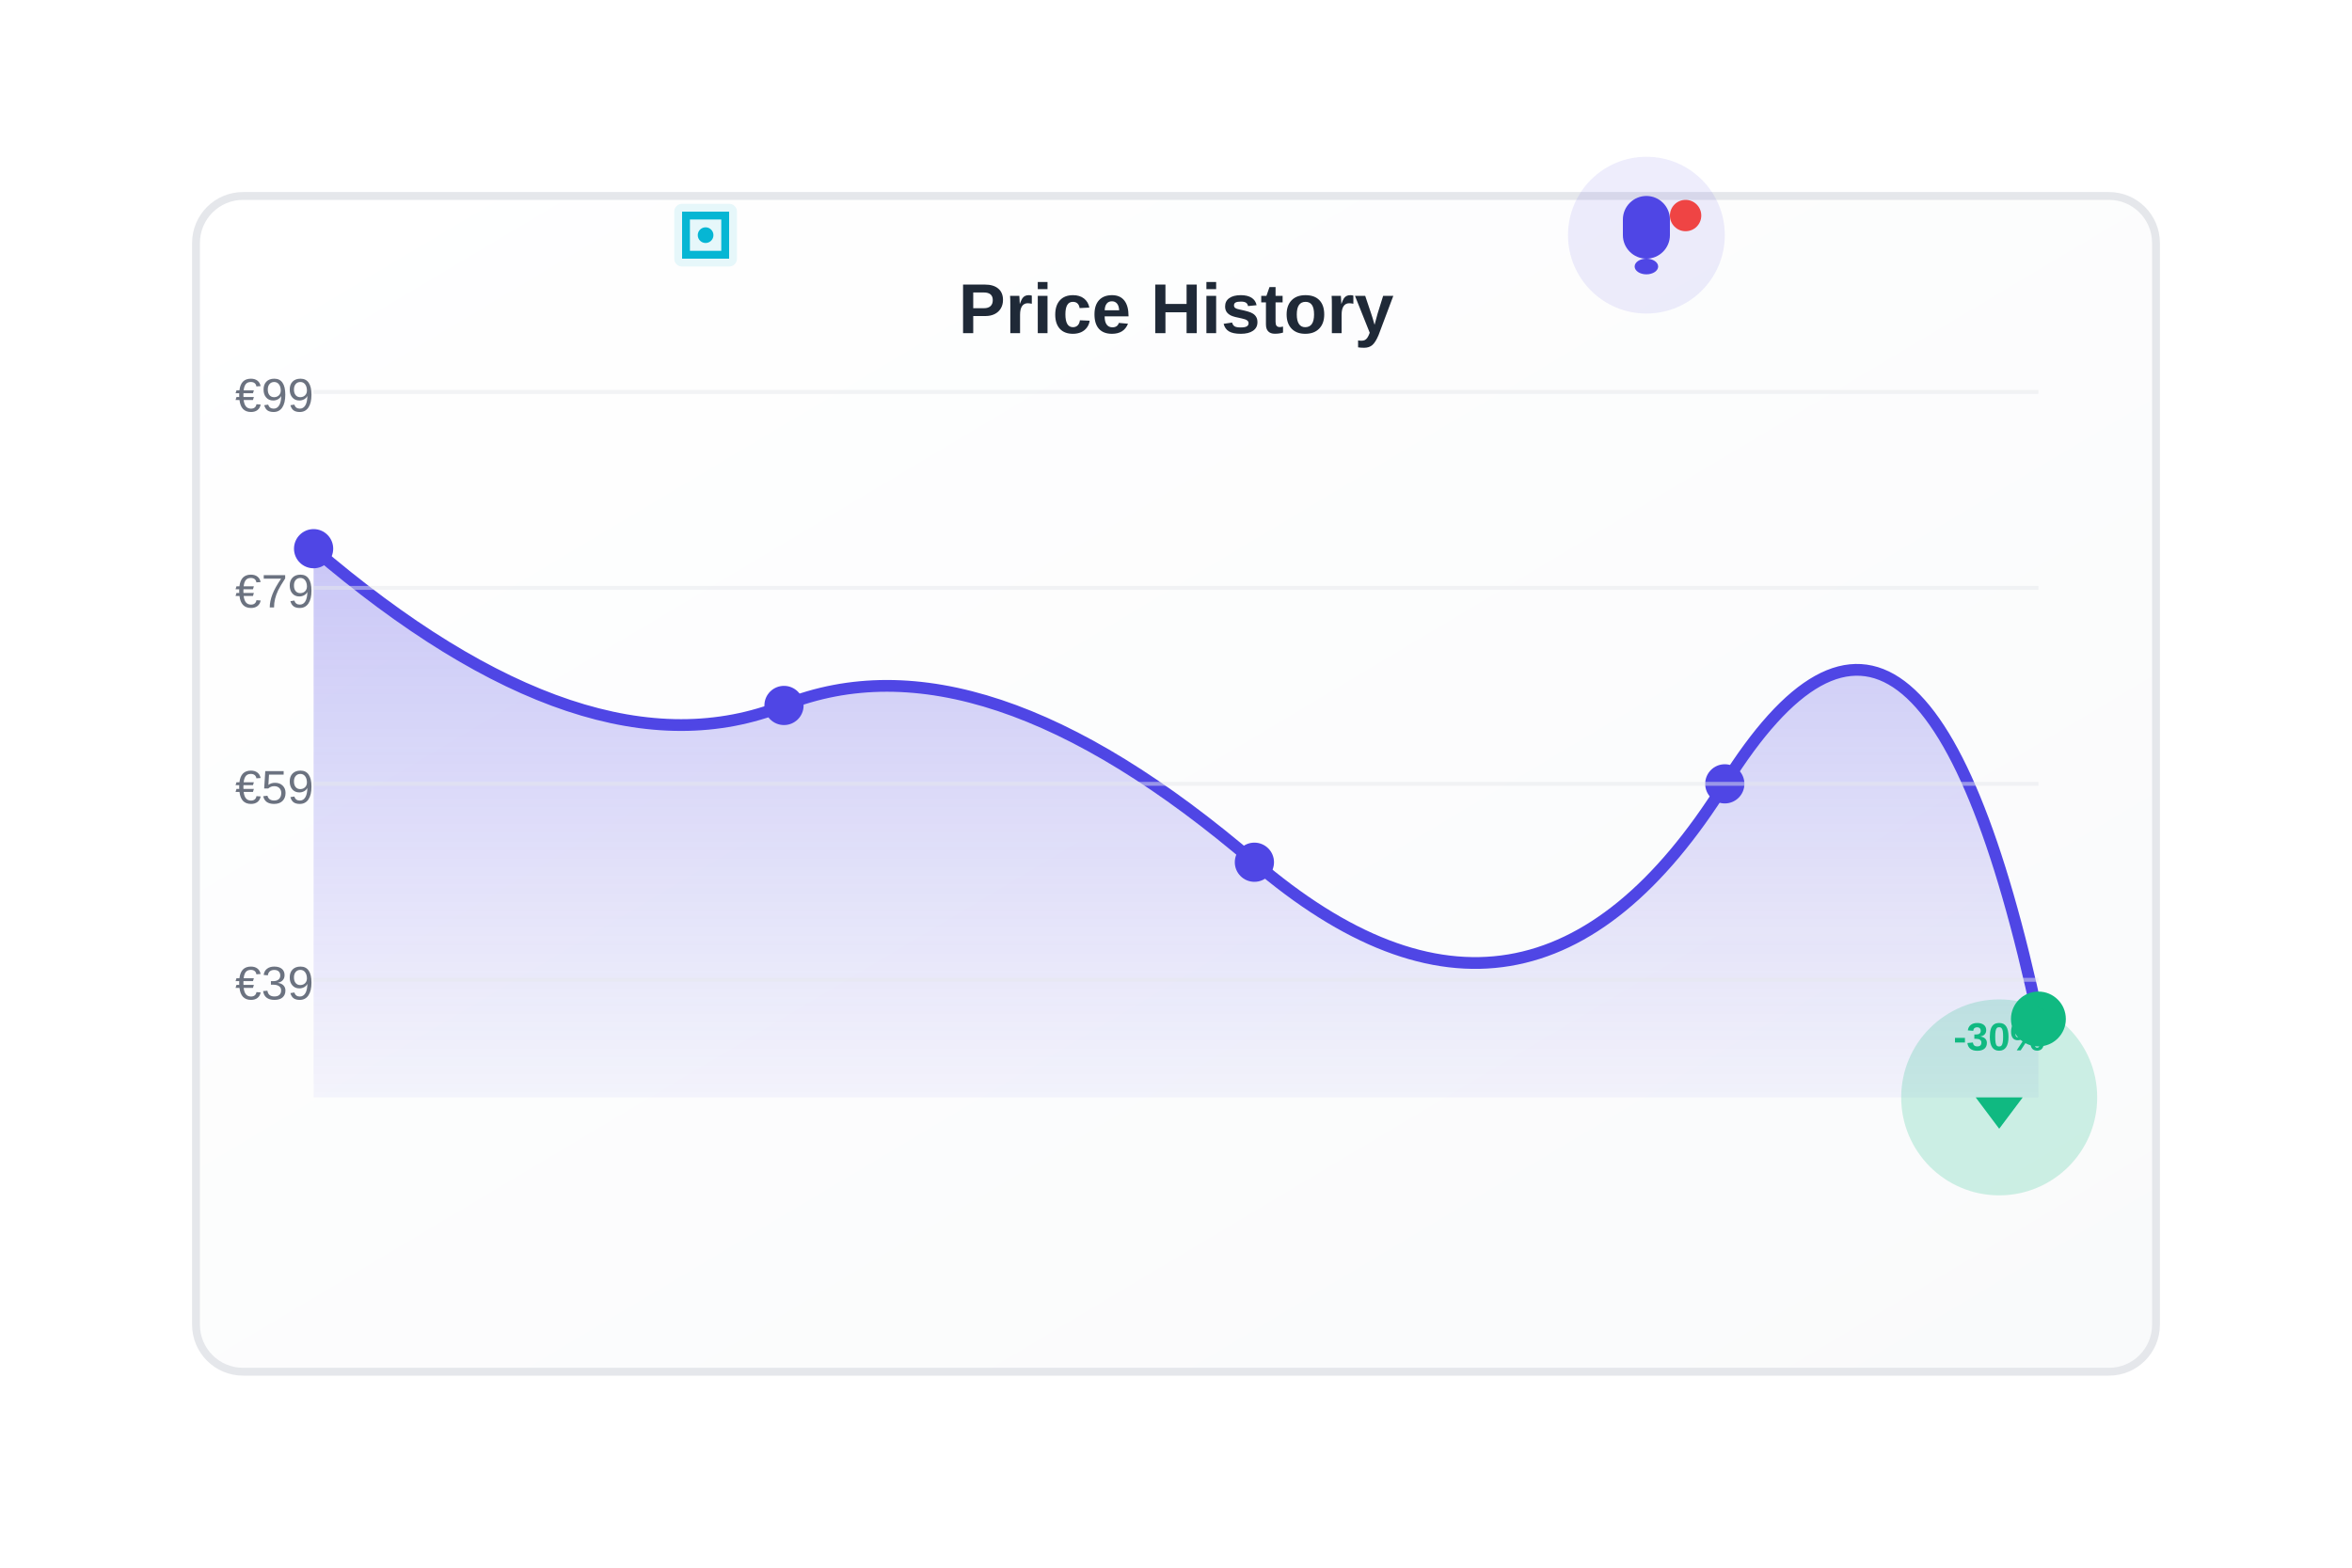
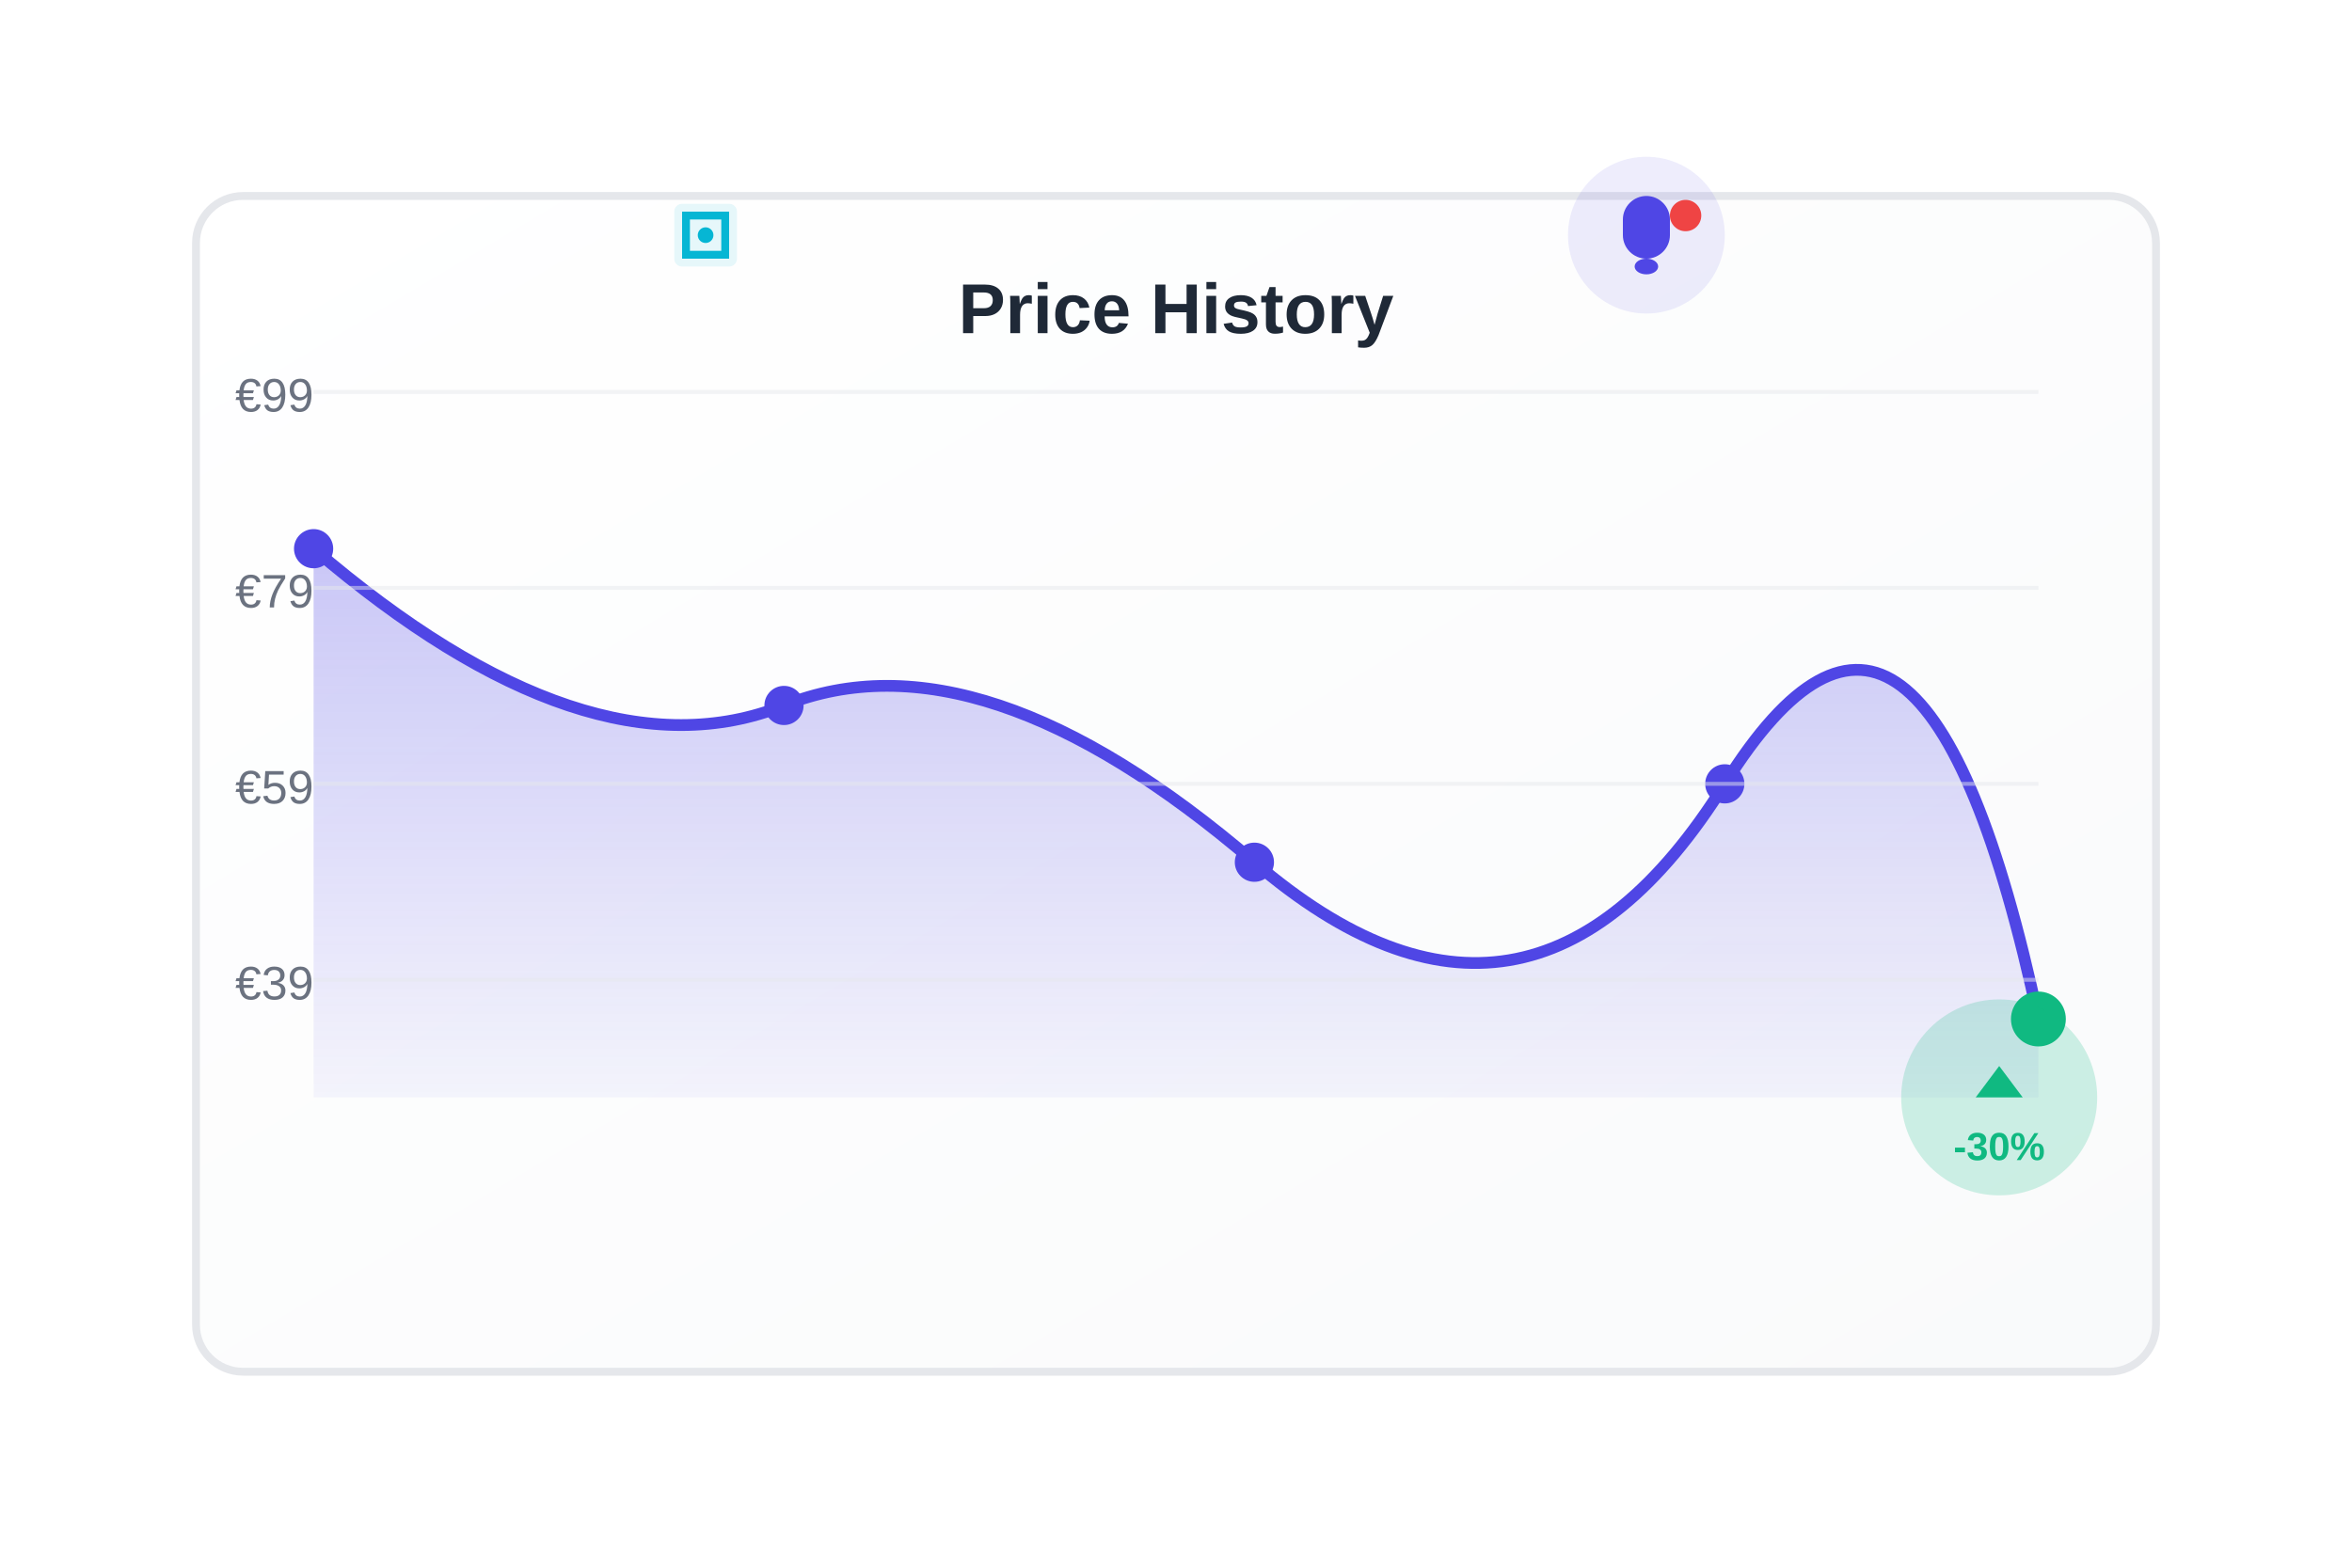
<svg xmlns="http://www.w3.org/2000/svg" width="600" height="400" viewBox="0 0 600 400" fill="none">
  <defs>
    <linearGradient id="chartGradient" x1="0%" y1="0%" x2="0%" y2="100%">
      <stop offset="0%" style="stop-color:#4f46e5;stop-opacity:0.3" />
      <stop offset="100%" style="stop-color:#4f46e5;stop-opacity:0.05" />
    </linearGradient>
    <linearGradient id="cardGradient" x1="0%" y1="0%" x2="100%" y2="100%">
      <stop offset="0%" style="stop-color:#ffffff;stop-opacity:1" />
      <stop offset="100%" style="stop-color:#f9fafb;stop-opacity:1" />
    </linearGradient>
  </defs>
  <rect x="50" y="50" width="500" height="300" rx="12" fill="url(#cardGradient)" stroke="#e5e7eb" stroke-width="2" />
  <path d="M 80 140 Q 150 200, 200 180 T 320 220 T 440 200 T 520 260" stroke="#4f46e5" stroke-width="3" fill="none" stroke-linecap="round" />
  <path d="M 80 140 Q 150 200, 200 180 T 320 220 T 440 200 T 520 260 L 520 280 L 80 280 Z" fill="url(#chartGradient)" />
  <circle cx="80" cy="140" r="5" fill="#4f46e5" />
  <circle cx="200" cy="180" r="5" fill="#4f46e5" />
  <circle cx="320" cy="220" r="5" fill="#4f46e5" />
  <circle cx="440" cy="200" r="5" fill="#4f46e5" />
  <circle cx="520" cy="260" r="7" fill="#10b981" />
  <g transform="translate(510, 280)">
    <circle r="25" fill="#10b981" opacity="0.2" />
-     <path d="M 0 8 L 6 0 L -6 0 Z" fill="#10b981" />
-     <text x="0" y="-12" font-family="Arial" font-size="10" fill="#10b981" text-anchor="middle" font-weight="bold">-30%</text>
+     <path d="M 0 -8 L -6 0 L 6 0 Z" fill="#10b981" />
+     <text x="0" y="16" font-family="Arial" font-size="10" fill="#10b981" text-anchor="middle" font-weight="bold">-30%</text>
  </g>
  <line x1="80" y1="100" x2="520" y2="100" stroke="#e5e7eb" stroke-width="1" opacity="0.5" />
  <line x1="80" y1="150" x2="520" y2="150" stroke="#e5e7eb" stroke-width="1" opacity="0.5" />
  <line x1="80" y1="200" x2="520" y2="200" stroke="#e5e7eb" stroke-width="1" opacity="0.5" />
  <line x1="80" y1="250" x2="520" y2="250" stroke="#e5e7eb" stroke-width="1" opacity="0.5" />
  <text x="60" y="105" font-family="Arial" font-size="12" fill="#6b7280">€99</text>
  <text x="60" y="155" font-family="Arial" font-size="12" fill="#6b7280">€79</text>
  <text x="60" y="205" font-family="Arial" font-size="12" fill="#6b7280">€59</text>
  <text x="60" y="255" font-family="Arial" font-size="12" fill="#6b7280">€39</text>
  <text x="300" y="85" font-family="Arial" font-size="18" fill="#1f2937" text-anchor="middle" font-weight="bold">Price History</text>
  <g transform="translate(420, 60)">
    <circle r="20" fill="#4f46e5" opacity="0.1" />
    <path d="M -6 -4 L -6 0 C -6 3.3 -3.3 6 0 6 C 3.3 6 6 3.3 6 0 L 6 -4 C 6 -7.3 3.3 -10 0 -10 C -3.3 -10 -6 -7.3 -6 -4 Z" fill="#4f46e5" />
    <ellipse cx="0" cy="8" rx="3" ry="2" fill="#4f46e5" />
    <circle cx="10" cy="-5" r="4" fill="#ef4444" />
  </g>
  <g transform="translate(180, 60)">
    <rect x="-8" y="-8" width="16" height="16" rx="2" fill="#06b6d4" opacity="0.1" />
    <path d="M -5 -5 L 5 -5 L 5 5 L -5 5 Z" fill="none" stroke="#06b6d4" stroke-width="2" />
    <circle cx="0" cy="0" r="2" fill="#06b6d4" />
  </g>
</svg>
